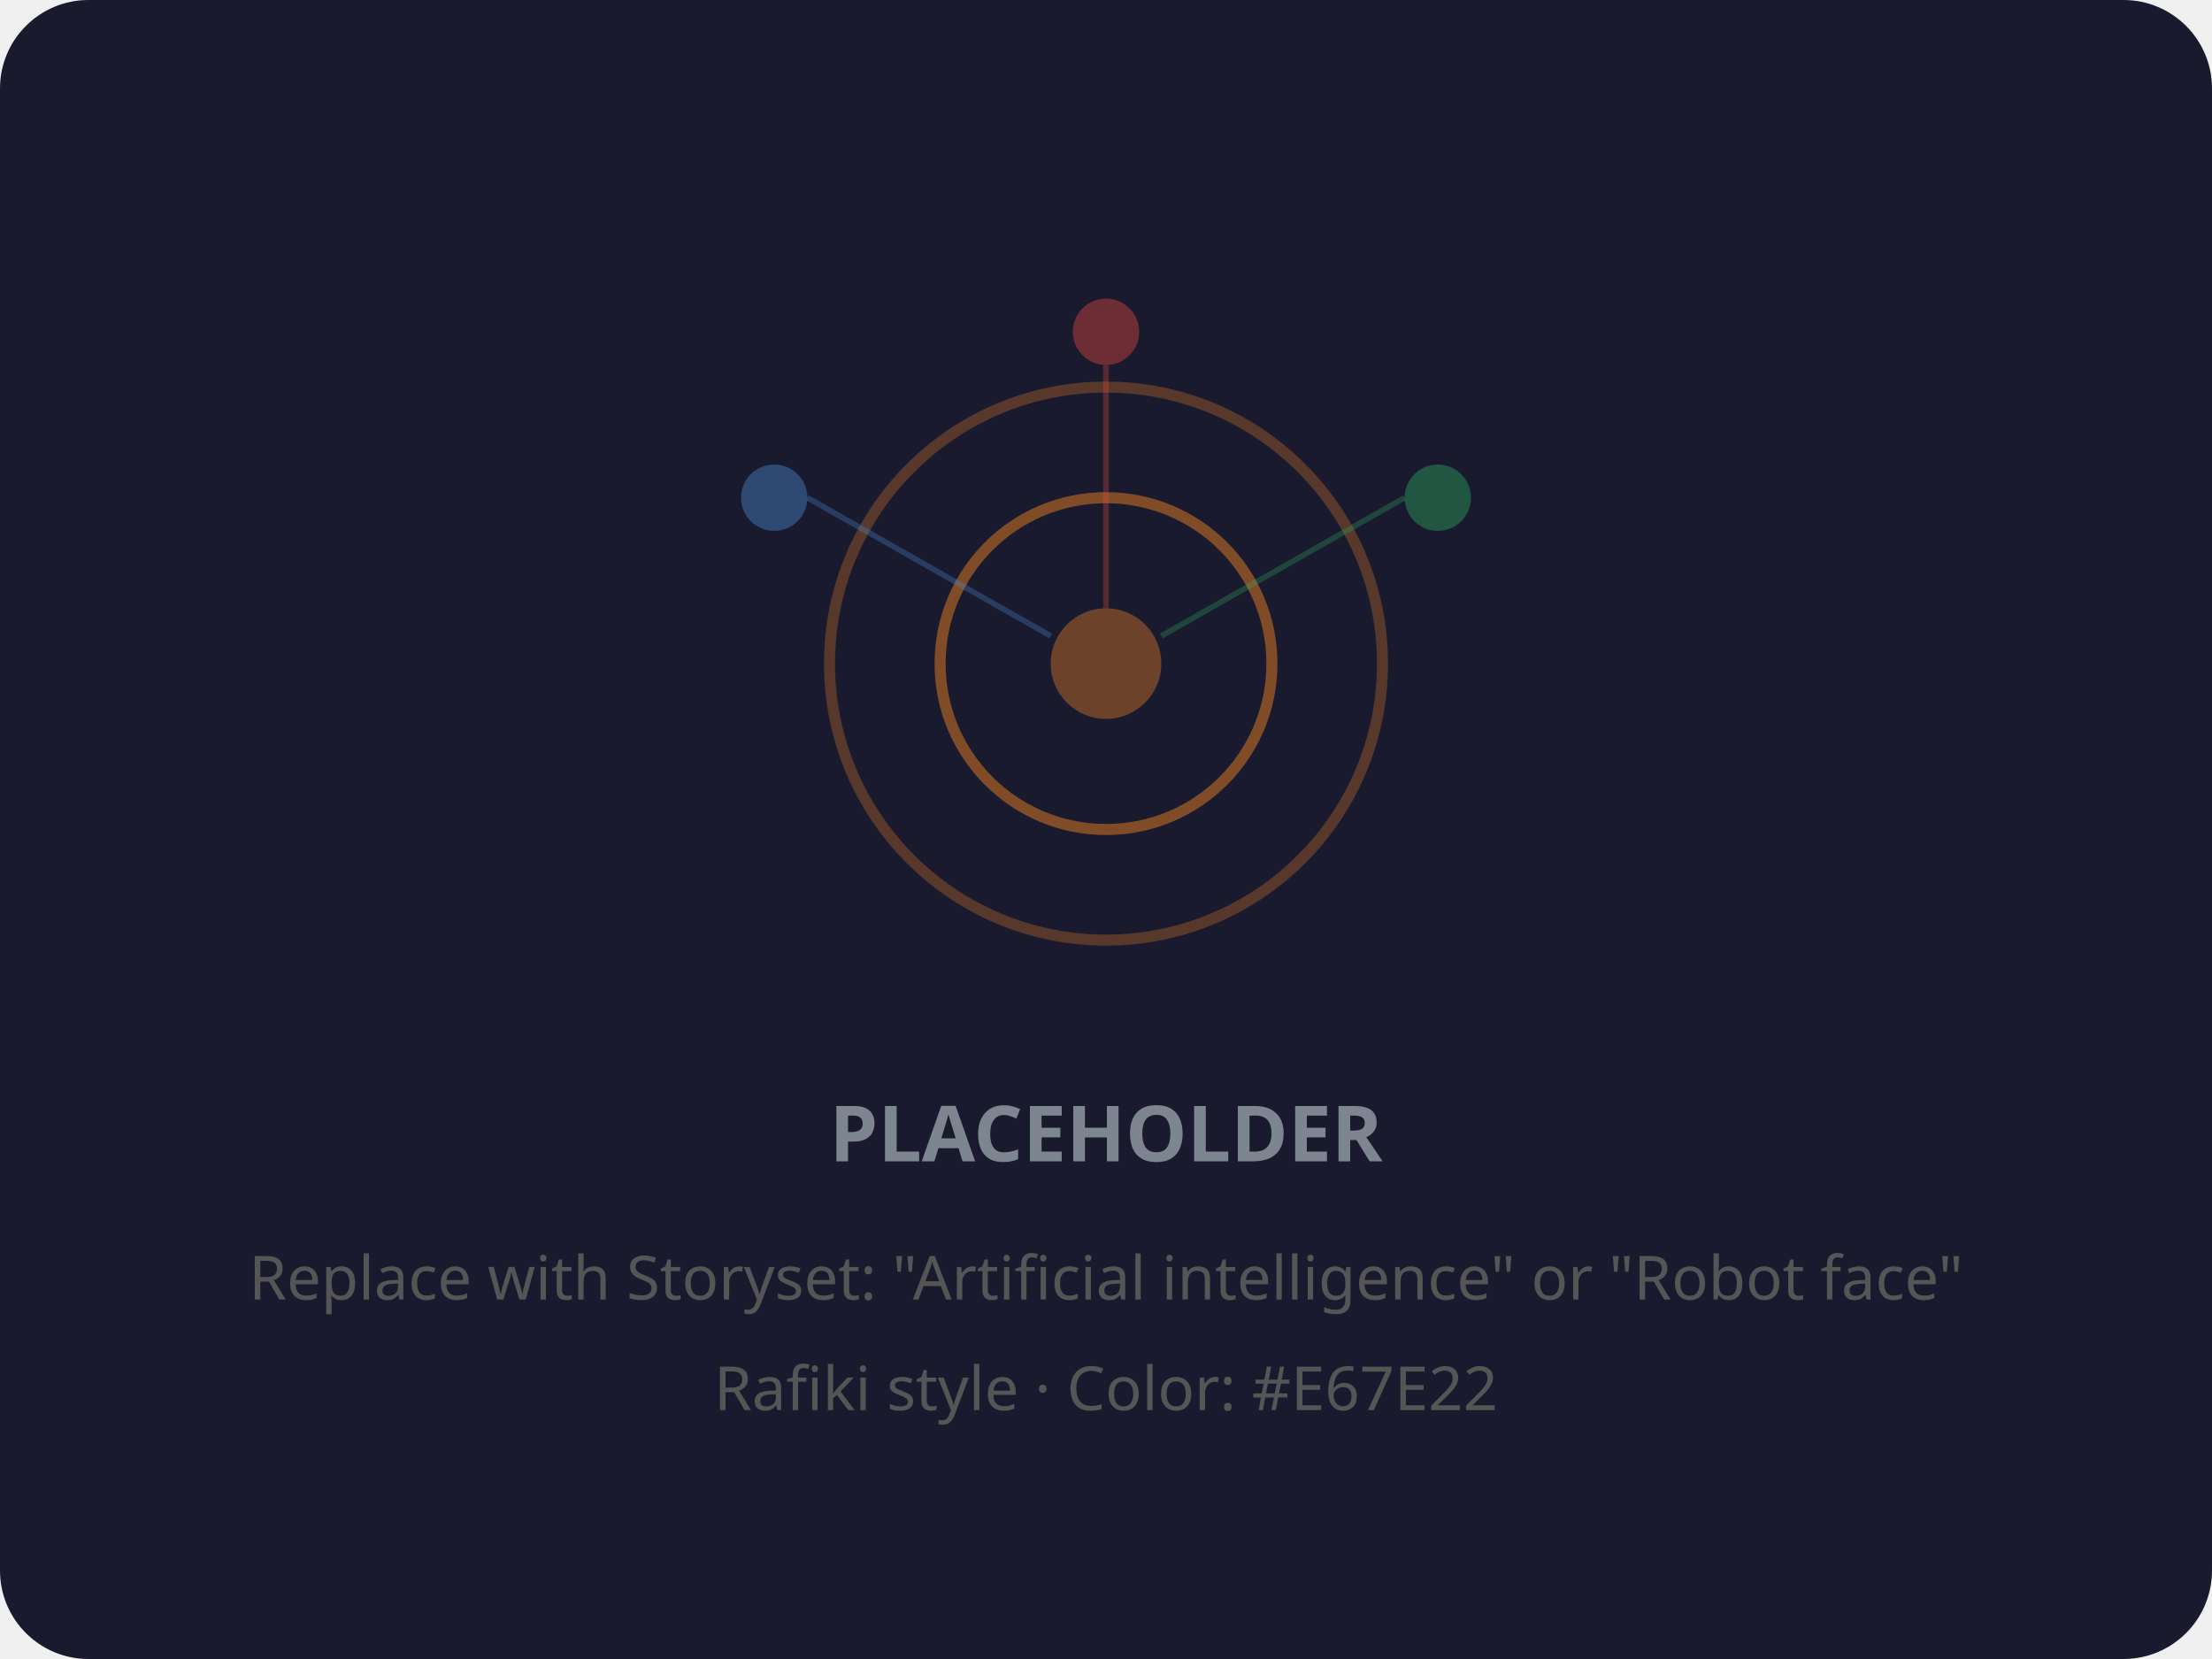
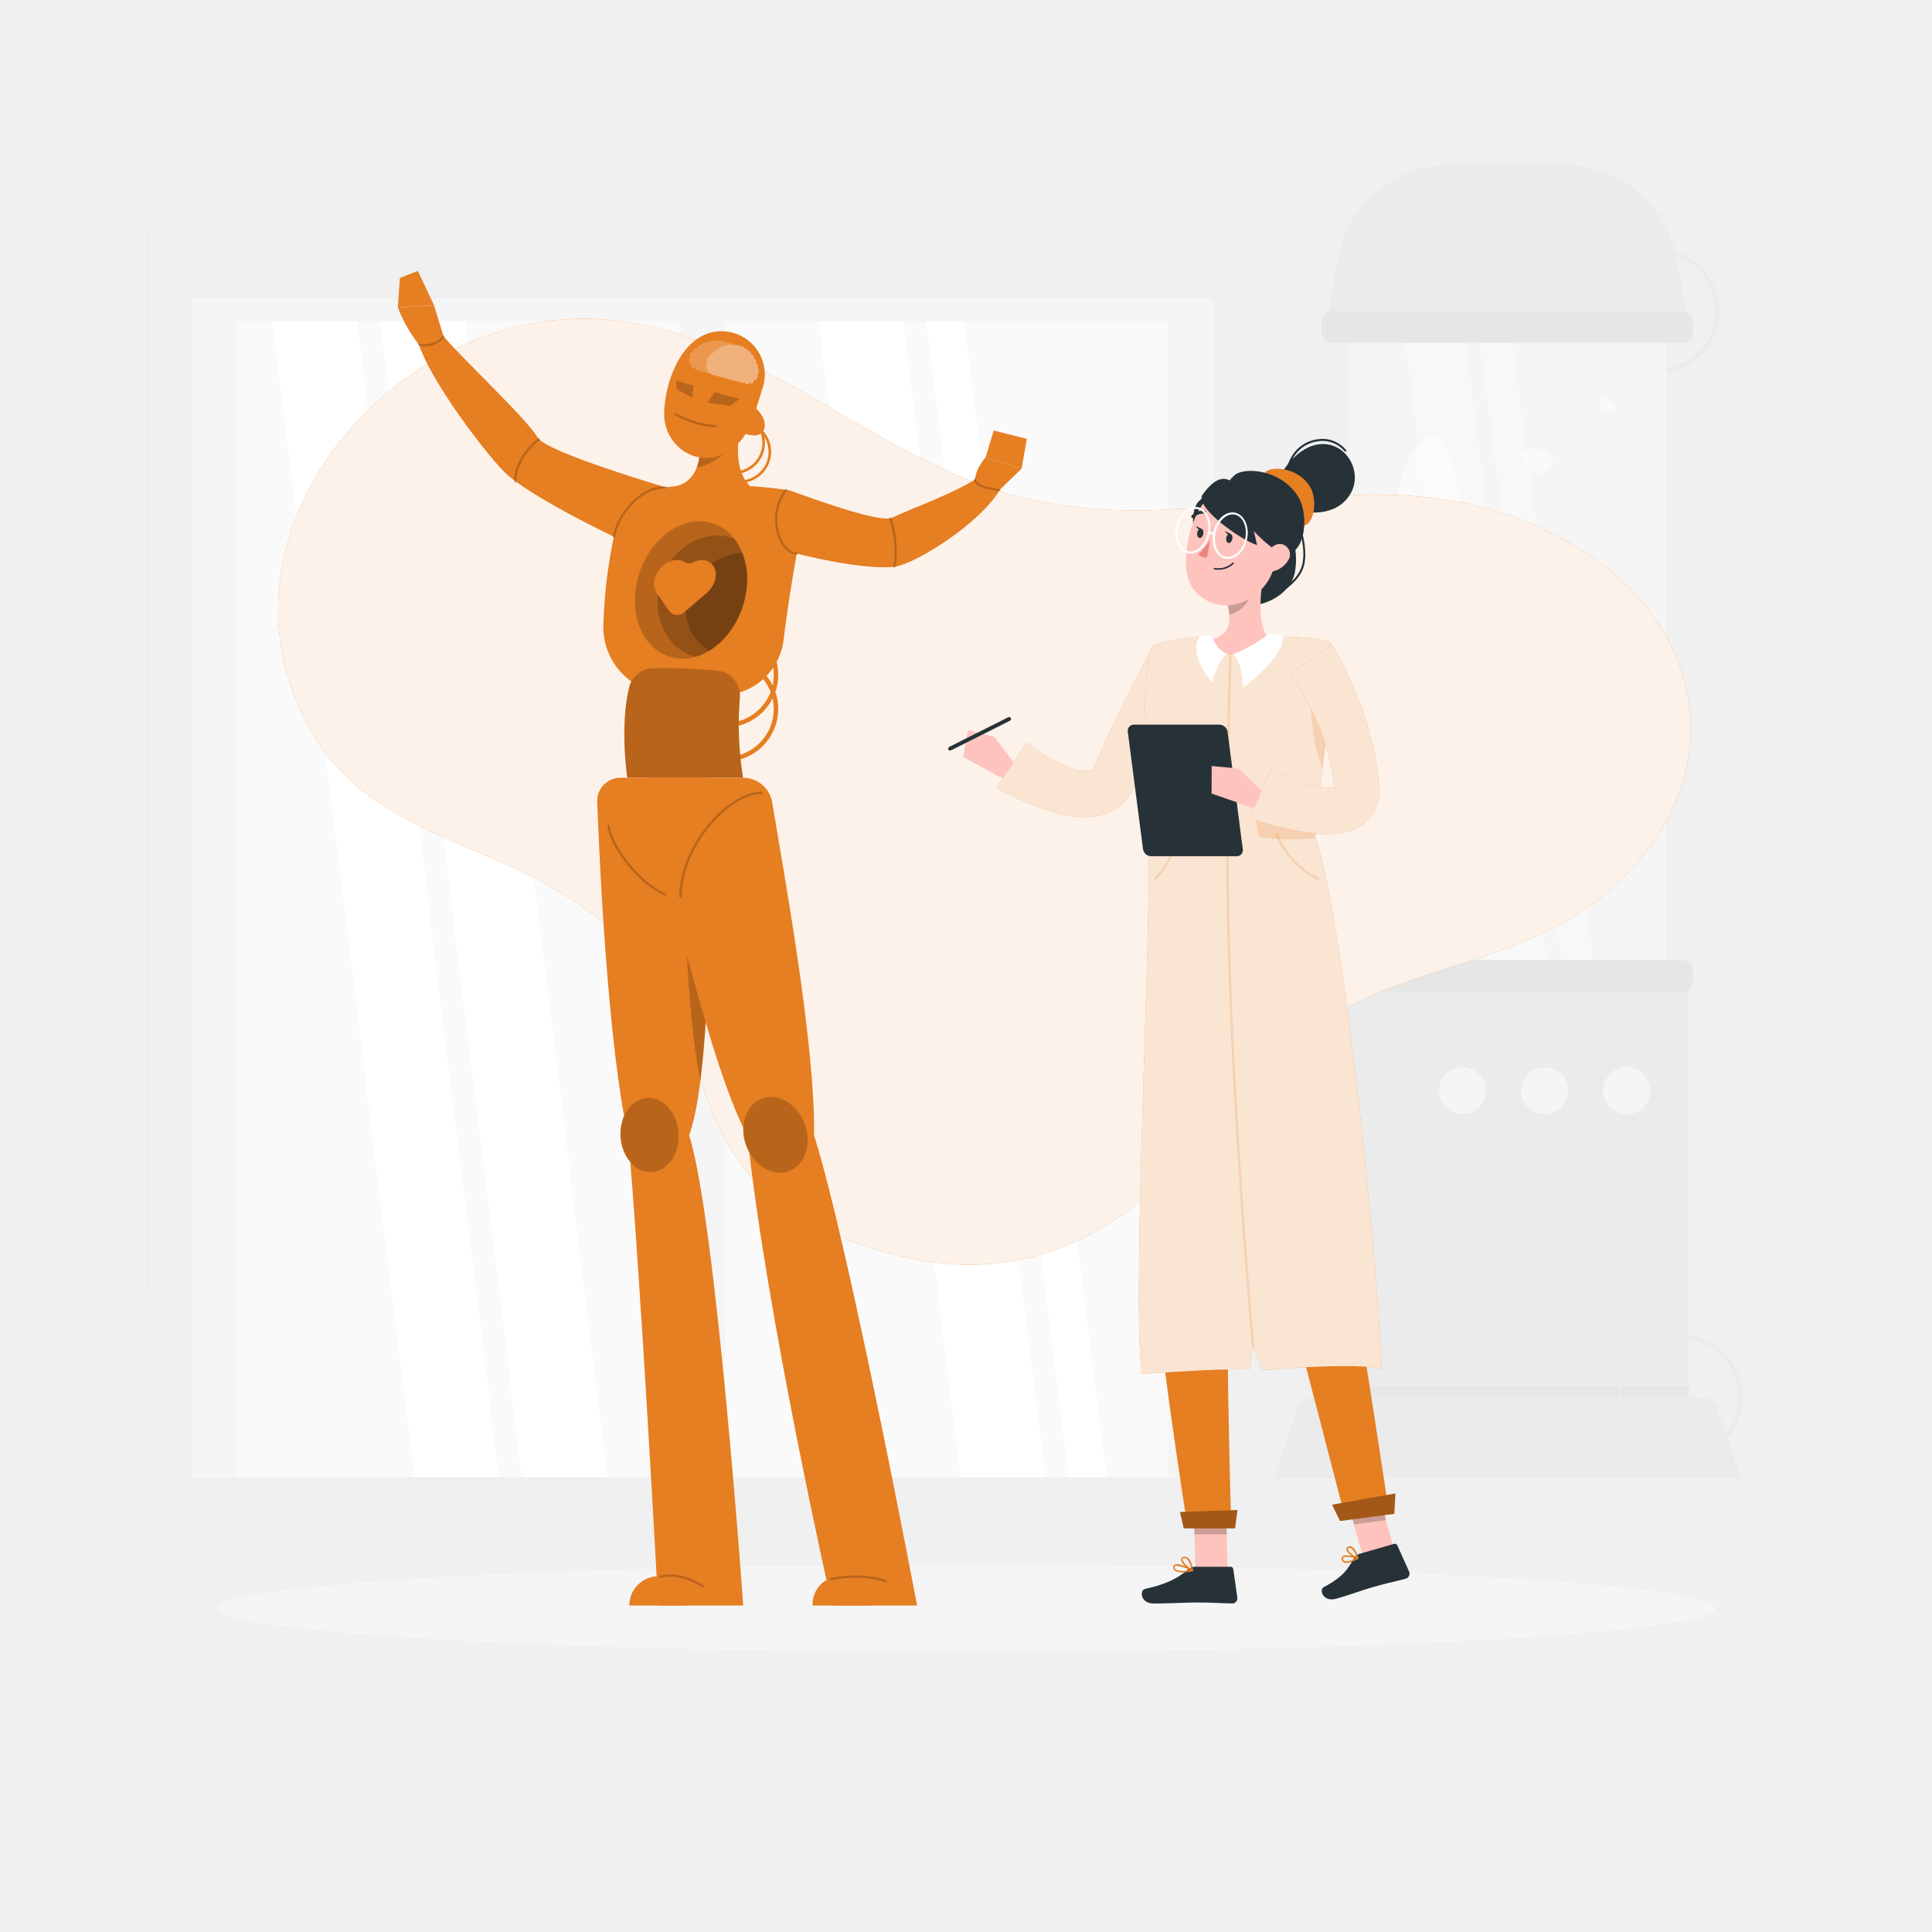
- <svg xmlns="http://www.w3.org/2000/svg" viewBox="0 0 400 300" role="img" aria-label="Level 2: LLM Fundamentals">
-   <rect width="400" height="300" rx="16" fill="#1a1a2e" />
-   <circle cx="200" cy="120" r="50" fill="none" stroke="#e67e22" stroke-width="2" opacity="0.3" />
-   <circle cx="200" cy="120" r="30" fill="none" stroke="#e67e22" stroke-width="2" opacity="0.5" />
-   <circle cx="200" cy="120" r="10" fill="#e67e22" opacity="0.4" />
-   <circle cx="140" cy="90" r="6" fill="#4A90D9" opacity="0.4" />
-   <circle cx="260" cy="90" r="6" fill="#27AE60" opacity="0.4" />
-   <circle cx="200" cy="60" r="6" fill="#E74C3C" opacity="0.4" />
-   <line x1="146" y1="90" x2="190" y2="115" stroke="#4A90D9" stroke-width="1" opacity="0.3" />
-   <line x1="254" y1="90" x2="210" y2="115" stroke="#27AE60" stroke-width="1" opacity="0.3" />
-   <line x1="200" y1="66" x2="200" y2="110" stroke="#E74C3C" stroke-width="1" opacity="0.3" />
-   <text x="200" y="210" text-anchor="middle" fill="#7d8590" font-family="system-ui" font-size="14" font-weight="600">PLACEHOLDER</text>
-   <text x="200" y="235" text-anchor="middle" fill="#555" font-family="system-ui" font-size="11">Replace with Storyset: "Artificial intelligence" or "Robot face"</text>
-   <text x="200" y="255" text-anchor="middle" fill="#555" font-family="system-ui" font-size="11">Rafiki style · Color: #E67E22</text>
+ <svg xmlns="http://www.w3.org/2000/svg" viewBox="0 0 500 500">
+   <g id="background-complete">
+     <rect y="382.4" width="500" height="0.25" style="fill:#ebebeb" />
+     <rect x="355.33" y="389.91" width="33.12" height="0.25" style="fill:#ebebeb" />
+     <rect x="257.97" y="398.37" width="44.03" height="0.25" style="fill:#ebebeb" />
+     <rect x="389.46" y="399.19" width="44.78" height="0.25" style="fill:#ebebeb" />
+     <rect x="53.69" y="389.66" width="43.19" height="0.25" style="fill:#ebebeb" />
+     <rect x="105.79" y="389.66" width="6.33" height="0.25" style="fill:#ebebeb" />
+     <rect x="132.7" y="393.88" width="93.68" height="0.25" style="fill:#ebebeb" />
+     <path d="M237,337.8H43.91a5.71,5.71,0,0,1-5.7-5.71V60.66A5.71,5.71,0,0,1,43.91,55H237a5.71,5.71,0,0,1,5.71,5.71V332.09A5.71,5.71,0,0,1,237,337.8ZM43.91,55.2a5.46,5.46,0,0,0-5.45,5.46V332.09a5.46,5.46,0,0,0,5.45,5.46H237a5.47,5.47,0,0,0,5.46-5.46V60.66A5.47,5.47,0,0,0,237,55.2Z" style="fill:#ebebeb" />
+     <path d="M453.31,337.8H260.21a5.72,5.72,0,0,1-5.71-5.71V60.66A5.72,5.72,0,0,1,260.21,55h193.1A5.71,5.71,0,0,1,459,60.66V332.09A5.71,5.71,0,0,1,453.31,337.8ZM260.21,55.2a5.47,5.47,0,0,0-5.46,5.46V332.09a5.47,5.47,0,0,0,5.46,5.46h193.1a5.47,5.47,0,0,0,5.46-5.46V60.66a5.47,5.47,0,0,0-5.46-5.46Z" style="fill:#ebebeb" />
+     <rect x="314.04" y="77.22" width="1.49" height="305.18" transform="translate(629.58 459.62) rotate(180)" style="fill:#f0f0f0" />
+     <rect x="49.49" y="77.22" width="264.56" height="305.18" transform="translate(363.53 459.62) rotate(180)" style="fill:#f5f5f5" />
+     <rect x="95.32" y="175.43" width="299.27" height="114.67" transform="translate(477.71 -12.18) rotate(90)" style="fill:#fafafa" />
+     <polygon points="286.29 382.4 249.5 83.13 239.73 83.13 276.51 382.4 286.29 382.4" style="fill:#fff" />
+     <polygon points="270.55 382.4 233.77 83.13 211.87 83.13 248.66 382.4 270.55 382.4" style="fill:#fff" />
+     <rect x="-31.05" y="175.43" width="299.27" height="114.67" transform="translate(351.35 114.18) rotate(90)" style="fill:#fafafa" />
+     <polygon points="157.23 382.4 120.44 83.13 98.32 83.13 135.1 382.4 157.23 382.4" style="fill:#fff" />
+     <polygon points="129.14 382.4 92.36 83.13 70.46 83.13 107.25 382.4 129.14 382.4" style="fill:#fff" />
+     <path d="M428.77,96.67A16.17,16.17,0,1,1,444.94,80.5,16.2,16.2,0,0,1,428.77,96.67Zm0-31.34A15.17,15.17,0,1,0,443.94,80.5,15.19,15.19,0,0,0,428.77,65.33Z" style="fill:#ebebeb" />
+     <path d="M339.37,361.67H440.83a3.65,3.65,0,0,1,3.44,2.46l6.24,18.27H329.68l6.24-18.27A3.65,3.65,0,0,1,339.37,361.67Z" style="fill:#ebebeb" />
+     <rect x="343.19" y="252.56" width="93.81" height="109.11" transform="translate(780.19 614.22) rotate(180)" style="fill:#ebebeb" />
+     <rect x="343.19" y="358.78" width="93.81" height="2.89" transform="translate(780.19 720.44) rotate(180)" style="fill:#e6e6e6" />
+     <rect x="349.01" y="85" width="82.17" height="167.56" transform="translate(780.19 337.56) rotate(180)" style="fill:#f5f5f5" />
+     <rect x="342.01" y="248.44" width="96.17" height="8.22" rx="2.83" transform="translate(780.19 505.11) rotate(180)" style="fill:#e6e6e6" />
+     <path d="M343.19,84.61H437l-2.87-17a30,30,0,0,0-29.54-25h-29a30,30,0,0,0-29.54,25Z" style="fill:#ebebeb" />
+     <rect x="342.01" y="80.5" width="96.17" height="8.22" rx="2.83" transform="translate(780.19 169.22) rotate(180)" style="fill:#e6e6e6" />
+     <path d="M409.76,149.79c1.9,8.83-16.29,5.48-17.17-4.65C396.53,134.21,409.3,139.85,409.76,149.79Z" style="fill:#fafafa" />
+     <path d="M394.11,119c-1.74-3.57,6.21-4.08,7.84,0C401.63,124.17,395.38,123.24,394.11,119Z" style="fill:#fafafa" />
+     <path d="M403.56,219.59c.75-3.62,8.66,1.34,5.36,5.57C405.3,227,402.32,224.45,403.56,219.59Z" style="fill:#fafafa" />
+     <path d="M377.83,130.93c1.05,4.77-3.71,11.06-11.22,9.11C351.91,138.46,373.13,86.67,377.83,130.93Z" style="fill:#fafafa" />
+     <path d="M382.81,196.5c2.65,14,24.78,1.86,28.67-8.05C411.2,144.8,376.13,170.21,382.81,196.5Z" style="fill:#fafafa" />
+     <path d="M364.58,177.93c-1.28-.8-1.75-.38,0,0C367.65,179.45,362,182.76,364.58,177.93Z" style="fill:#fafafa" />
+     <path d="M411.73,207.85c1.84,1.64-5.72,2.75-2-.86A3.56,3.56,0,0,1,411.73,207.85Z" style="fill:#fafafa" />
+     <path d="M417.65,104.79c1.68,1.12-4.92,3.83-3.59-2C415.24,102.26,415.92,102.39,417.65,104.79Z" style="fill:#fafafa" />
+     <path d="M414.93,282.25a6.09,6.09,0,1,0,6.08-6.08A6.08,6.08,0,0,0,414.93,282.25Z" style="fill:#f5f5f5" />
+     <path d="M393.67,282.25a6.09,6.09,0,1,0,6.08-6.08A6.08,6.08,0,0,0,393.67,282.25Z" style="fill:#f5f5f5" />
+     <circle cx="378.49" cy="282.25" r="6.08" style="fill:#f5f5f5" />
+     <path d="M349.77,324.94a16.17,16.17,0,1,1,16.17-16.16A16.18,16.18,0,0,1,349.77,324.94Zm0-31.33a15.17,15.17,0,1,0,15.17,15.17A15.19,15.19,0,0,0,349.77,293.61Z" style="fill:#ebebeb" />
+     <path d="M434.85,377.83A16.17,16.17,0,1,1,451,361.67,16.18,16.18,0,0,1,434.85,377.83Zm0-31.33A15.17,15.17,0,1,0,450,361.67,15.18,15.18,0,0,0,434.85,346.5Z" style="fill:#ebebeb" />
+     <path d="M354.45,322.29a16.17,16.17,0,1,1,16.17-16.17A16.19,16.19,0,0,1,354.45,322.29Zm0-31.34a15.17,15.17,0,1,0,15.17,15.17A15.18,15.18,0,0,0,354.45,291Z" style="fill:#ebebeb" />
+     <g style="opacity:0.3">
+       <polygon points="363.63 88.72 379.26 88.72 400.29 248.44 384.67 248.44 363.63 88.72" style="fill:#fff" />
+       <polygon points="382.92 88.72 391.43 88.72 412.46 248.44 403.95 248.44 382.92 88.72" style="fill:#fff" />
+     </g>
+   </g>
+   <g id="background-simple">
+     <path d="M324.08,280.87c-29.68,37.61-59.54,58.85-108,38.64-39.55-16.49-28.5-46.27-52.16-73-29.4-33.23-73.14-24-88.58-68.63-14.9-43.06,21.86-88.81,65.92-94.75,47.09-6.34,80.92,35.44,123.77,45.75,50.26,12.09,94.13-16.12,142.63,12.43,32.57,19.16,41.49,57.4,11.61,86.6C391.73,254.8,351.3,246.38,324.08,280.87Z" style="fill:#E67E22" />
+     <path d="M324.08,280.87c-29.68,37.61-59.54,58.85-108,38.64-39.55-16.49-28.5-46.27-52.16-73-29.4-33.23-73.14-24-88.58-68.63-14.9-43.06,21.86-88.81,65.92-94.75,47.09-6.34,80.92,35.44,123.77,45.75,50.26,12.09,94.13-16.12,142.63,12.43,32.57,19.16,41.49,57.4,11.61,86.6C391.73,254.8,351.3,246.38,324.08,280.87Z" style="fill:#fff;opacity:0.9" />
+   </g>
+   <g id="Shadow">
+     <ellipse id="path" cx="250" cy="416.24" rx="193.89" ry="11.32" style="fill:#f5f5f5" />
+   </g>
+   <g id="Character">
+     <path d="M262.77,197.89l-5.47-7.19-1.86,8.3s4,3.55,7.29,2.34Z" style="fill:#ffc3bd" />
+     <polygon points="250.5 188.92 249.32 195.95 256.53 199.82 257.3 190.7 250.5 188.92" style="fill:#ffc3bd" />
+     <path d="M308.69,176.16c-.65.86-1.41,1.94-2.07,3s-1.37,2.09-2,3.15c-1.33,2.13-2.6,4.31-3.81,6.52s-2.38,4.45-3.47,6.72-2.16,4.57-3.15,6.88l-.4.92a14.06,14.06,0,0,1-.73,1.45,13,13,0,0,1-8.24,6.19,19.11,19.11,0,0,1-5.8.42,28.69,28.69,0,0,1-4.88-.83,53.31,53.31,0,0,1-8.44-2.92c-1.32-.57-2.63-1.16-3.91-1.79-.65-.31-1.29-.63-1.93-1s-1.24-.62-2-1.07l7.86-11.59c.29.27.82.68,1.26,1l1.42,1c1,.64,2,1.28,3,1.85a33.63,33.63,0,0,0,6,2.74,10.36,10.36,0,0,0,4.69.64,1.36,1.36,0,0,0,.64-.24,1.54,1.54,0,0,0,.22-.3,2.57,2.57,0,0,0,.15-.29l.38-.87q3.18-7.34,6.69-14.51c1.18-2.4,2.38-4.78,3.61-7.16.61-1.19,1.24-2.38,1.88-3.57s1.26-2.34,2-3.66Z" style="fill:#E67E22" />
+     <path d="M308.69,176.16c-.65.86-1.41,1.94-2.07,3s-1.37,2.09-2,3.15c-1.33,2.13-2.6,4.31-3.81,6.52s-2.38,4.45-3.47,6.72-2.16,4.57-3.15,6.88l-.4.92a14.06,14.06,0,0,1-.73,1.45,13,13,0,0,1-8.24,6.19,19.11,19.11,0,0,1-5.8.42,28.69,28.69,0,0,1-4.88-.83,53.31,53.31,0,0,1-8.44-2.92c-1.32-.57-2.63-1.16-3.91-1.79-.65-.31-1.29-.63-1.93-1s-1.24-.62-2-1.07l7.86-11.59c.29.27.82.68,1.26,1l1.42,1c1,.64,2,1.28,3,1.85a33.63,33.63,0,0,0,6,2.74,10.36,10.36,0,0,0,4.69.64,1.36,1.36,0,0,0,.64-.24,1.54,1.54,0,0,0,.22-.3,2.57,2.57,0,0,0,.15-.29l.38-.87q3.18-7.34,6.69-14.51c1.18-2.4,2.38-4.78,3.61-7.16.61-1.19,1.24-2.38,1.88-3.57s1.26-2.34,2-3.66Z" style="fill:#fff;opacity:0.8" />
+     <path d="M318.24,151.39c-.77-5.53,3.09-18.87,4.85-21.57s3.27-3.2,6.71-1.26,7.76,16.24,4.38,22.15S319.43,159.94,318.24,151.39Z" style="fill:#263238" />
+     <path d="M326.59,154.56a5.88,5.88,0,0,1-.6,0c-2.62-.22-4.45-1.9-5.15-4.74h0c-1.34-5.37,1-19.06,2.54-22.14s3.26-3.64,6.86-2.09c1.67.73,3.82,3.89,5.46,8.07s3,10.22,1.39,13.83C335.37,151.37,330.59,154.56,326.59,154.56Zm.45-29.35c-1.38,0-2.28.84-3.21,2.66-1.51,3-3.8,16.64-2.51,21.79h0c.84,3.36,3,4.23,4.71,4.37,3.85.33,8.91-2.9,10.6-6.77,1.51-3.47.27-9.22-1.4-13.45-1.57-4-3.66-7.12-5.19-7.79A7.94,7.94,0,0,0,327,125.21Z" style="fill:#263238" />
+     <path d="M349.55,127.69c-3.72,6.42-11.57,5-14.48,4.41s-4.14-1.58-4.87-4.59,5.21-13,12.62-12.58C349,115.28,352.54,122.53,349.55,127.69Z" style="fill:#263238" />
+     <path d="M333.12,129a.26.26,0,0,1-.23-.15c-.82-1.91-.86-6.72,1.23-10.43a9.09,9.09,0,0,1,6.89-4.74,7.94,7.94,0,0,1,7.35,2.79.25.25,0,0,1,0,.35.24.24,0,0,1-.35,0,7.46,7.46,0,0,0-6.9-2.61,8.52,8.52,0,0,0-6.53,4.48c-2.08,3.7-1.89,8.4-1.2,10a.25.25,0,0,1-.13.33Z" style="fill:#263238" />
+     <path d="M318.34,130.88c0,3-3,9.68-4.11,11s-2,1.45-3.61.18-2.9-9.09-.7-11.95S318.34,126.31,318.34,130.88Z" style="fill:#263238" />
+     <polygon points="317.75 406.45 309.38 406.45 308.83 387.08 317.19 387.08 317.75 406.45" style="fill:#ffc3bd" />
+     <polygon points="361.21 402.54 352.92 403.63 347.72 384.79 356.01 383.69 361.21 402.54" style="fill:#ffc3bd" />
+     <path d="M351.81,402.14l9-2.59a.65.65,0,0,1,.8.36l3.08,6.85a1.35,1.35,0,0,1-.88,1.8c-3.16.85-4.73,1.1-8.7,2.24-2.45.7-5.94,2-9.31,2.95s-4.52-2.31-3.2-3c5.91-3.16,6.37-5.32,8-7.71A2.2,2.2,0,0,1,351.81,402.14Z" style="fill:#263238" />
+     <path d="M309.1,405.48h9.39a.67.67,0,0,1,.67.57l1.07,7.44a1.33,1.33,0,0,1-1.34,1.48c-3.28-.05-4.85-.25-9-.25-2.54,0-7.79.27-11.3.27s-3.7-3.47-2.24-3.79c6.55-1.41,9.13-3.35,11.34-5.2A2.17,2.17,0,0,1,309.1,405.48Z" style="fill:#263238" />
+     <polygon points="308.83 387.09 309.11 397.07 317.48 397.07 317.19 387.09 308.83 387.09" style="opacity:0.2" />
+     <polygon points="356.01 383.7 347.72 384.79 350.41 394.51 358.7 393.41 356.01 383.7" style="opacity:0.2" />
+     <path d="M299.1,167.73s-4,1.4,4,50.47h34c-.57-13.82-.59-22.34,6-50.71a100,100,0,0,0-14.42-1.9,107.12,107.12,0,0,0-15.42,0C306.61,166.19,299.1,167.73,299.1,167.73Z" style="fill:#E67E22" />
+     <path d="M327.13,148.22c-1,5-1.94,14.06,1.53,17.37,0,0-1.36,5-10.58,5-10.14,0-4.84-5-4.84-5,5.53-1.32,5.39-5.43,4.42-9.28Z" style="fill:#ffc3bd" />
+     <path d="M323.27,151.52l-5.6,4.78a15.56,15.56,0,0,1,.47,2.74c2.12-.31,5-2.63,5.24-4.84A7.29,7.29,0,0,0,323.27,151.52Z" style="opacity:0.2" />
+     <path d="M331.71,139.36c-1.94,8.07-2.58,11.53-7.44,15-7.3,5.21-16.79,1.07-17.31-7.42-.46-7.64,2.78-19.55,11.34-21.39A11.32,11.32,0,0,1,331.71,139.36Z" style="fill:#ffc3bd" />
+     <path d="M335.72,135.88c-2.78-1.16-8.19-7.46-9.06-9.33s-.77-3,.93-4.48S336,121,339,125.91C341.28,129.58,340,137.67,335.72,135.88Z" style="fill:#E67E22" />
+     <path d="M331.21,142.92c-4-1.68-11.81-10.75-13.07-13.46s-1.11-4.25,1.34-6.46,12.07-1.61,16.48,5.54C339.23,133.84,337.41,145.5,331.21,142.92Z" style="fill:#263238" />
+     <path d="M303.1,218.2s-6.6,64.42-6.05,89.92c.57,26.52,10.29,87,10.29,87h11.31s-1.79-58.95-.79-85C319,281.74,328,218.2,328,218.2Z" style="fill:#E67E22" />
+     <polygon points="319.63 395.54 306.36 395.54 305.38 391.31 320.24 390.79 319.63 395.54" style="fill:#E67E22" />
+     <polygon points="319.63 395.54 306.36 395.54 305.38 391.31 320.24 390.79 319.63 395.54" style="opacity:0.3" />
+     <path d="M317.75,234.23C309.4,251,316.07,281.62,319,293c1.51-17.1,4.06-38,6.05-53.37C323.81,231,321.59,226.49,317.75,234.23Z" style="opacity:0.2" />
+     <path d="M312.06,218.2s7.7,67,13.51,88.47c6.9,25.53,22.58,86.19,22.58,86.19l11.31-1.5s-10.08-67.47-13.41-81.53c-7.12-30,0-72.9-9-91.63Z" style="fill:#E67E22" />
+     <polygon points="360.84 391.78 346.81 393.63 344.74 389.42 361.13 386.5 360.84 391.78" style="fill:#E67E22" />
+     <polygon points="360.84 391.78 346.81 393.63 344.74 389.42 361.13 386.5 360.84 391.78" style="opacity:0.3" />
+     <path d="M318.93,139.47c-.11.66-.56,1.14-1,1.06s-.7-.68-.58-1.34.56-1.14,1-1.07S319.05,138.8,318.93,139.47Z" style="fill:#263238" />
+     <path d="M311.42,138.15c-.11.66-.56,1.14-1,1.06s-.69-.68-.58-1.34.57-1.14,1-1.07S311.54,137.48,311.42,138.15Z" style="fill:#263238" />
+     <path d="M311,136.88l-1.52-.75S310.12,137.52,311,136.88Z" style="fill:#263238" />
+     <path d="M313.21,139.64a18,18,0,0,1-3.11,3.82,2.91,2.91,0,0,0,2.29.86Z" style="fill:#ed847e" />
+     <path d="M315.39,147.45a6.57,6.57,0,0,1-1.13-.1.2.2,0,0,1-.16-.23.2.2,0,0,1,.23-.16,5.32,5.32,0,0,0,4.65-1.31.2.2,0,0,1,.28,0,.19.19,0,0,1,0,.28A5.54,5.54,0,0,1,315.39,147.45Z" style="fill:#263238" />
+     <path d="M333.38,145a6.08,6.08,0,0,1-3.7,2.8c-2.06.52-3-1.33-2.42-3.25.55-1.73,2.3-4.08,4.34-3.75A2.72,2.72,0,0,1,333.38,145Z" style="fill:#ffc3bd" />
+     <path d="M321.62,137.19a.4.4,0,0,1-.24-.2,3.13,3.13,0,0,0-2.26-1.76.39.39,0,0,1-.34-.44.39.39,0,0,1,.43-.35,3.93,3.93,0,0,1,2.88,2.19.41.41,0,0,1-.18.54A.42.42,0,0,1,321.62,137.19Z" style="fill:#263238" />
+     <path d="M308.69,134.09a.36.36,0,0,1-.27-.11.39.39,0,0,1,0-.56,4,4,0,0,1,3.39-1.26.4.4,0,0,1,.31.47.39.39,0,0,1-.46.31,3.15,3.15,0,0,0-2.67,1A.4.4,0,0,1,308.69,134.09Z" style="fill:#263238" />
+     <path d="M347.7,404.3a1.2,1.2,0,0,1-.5-.86.7.7,0,0,1,.23-.65c.81-.69,3.7.18,4,.29a.19.19,0,0,1,.14.16.2.2,0,0,1-.1.2c-1,.54-2.74,1.39-3.69.92Zm3.18-1c-1.16-.31-2.77-.59-3.2-.23a.28.28,0,0,0-.08.29.73.73,0,0,0,.38.62C348.5,404.26,349.56,404,350.88,403.32Z" style="fill:#E67E22" />
+     <path d="M350.09,402.85c-.81-.52-1.61-1.27-1.66-1.88a.67.67,0,0,1,.48-.71,1,1,0,0,1,.88,0c1.09.52,1.78,2.83,1.8,2.93a.19.19,0,0,1,0,.19.22.22,0,0,1-.19.06A4.77,4.77,0,0,1,350.09,402.85Zm-.36-2.15a.39.39,0,0,0-.11-.06.63.63,0,0,0-.55,0c-.24.1-.26.22-.25.32.05.58,1.34,1.62,2.27,2A5,5,0,0,0,349.73,400.7Z" style="fill:#E67E22" />
+     <path d="M306,406.94a3.19,3.19,0,0,1-2-.51,1.13,1.13,0,0,1-.36-1,.64.64,0,0,1,.34-.52c1-.56,4.36,1.14,4.73,1.33a.2.2,0,0,1,.11.21.19.19,0,0,1-.16.16A13.51,13.51,0,0,1,306,406.94Zm-1.49-1.73a.9.9,0,0,0-.37.07.27.27,0,0,0-.13.22.68.68,0,0,0,.23.63c.5.46,1.88.54,3.73.23A10.81,10.81,0,0,0,304.47,405.21Z" style="fill:#E67E22" />
+     <path d="M308.55,406.65l-.08,0c-1-.45-3-2.25-2.81-3.2,0-.23.19-.5.74-.56a1.43,1.43,0,0,1,1.1.34c1.05.88,1.24,3.13,1.25,3.22a.23.23,0,0,1-.08.18A.19.19,0,0,1,308.55,406.65Zm-2-3.39h-.12c-.36,0-.39.19-.39.23-.1.57,1.24,2,2.26,2.61a4.59,4.59,0,0,0-1.07-2.58A1,1,0,0,0,306.56,403.26Z" style="fill:#E67E22" />
+     <path d="M337.57,216.21l.87,3c.11.23-.17.47-.56.47H302.93c-.31,0-.56-.15-.58-.34l-.31-3c0-.21.25-.39.58-.39H337A.63.63,0,0,1,337.57,216.21Z" style="fill:#263238" />
+     <path d="M333,220.05h.92c.18,0,.32-.09.31-.21l-.43-4c0-.11-.18-.21-.36-.21h-.92c-.18,0-.32.1-.31.21l.43,4C332.6,220,332.76,220.05,333,220.05Z" style="fill:#E67E22" />
+     <path d="M305.52,220.05h.92c.18,0,.32-.09.31-.21l-.43-4c0-.11-.18-.21-.36-.21H305c-.18,0-.32.1-.31.21l.43,4C305.17,220,305.33,220.05,305.52,220.05Z" style="fill:#E67E22" />
+     <path d="M319.23,220.05h.92c.19,0,.33-.09.31-.21l-.43-4c0-.11-.17-.21-.35-.21h-.93c-.18,0-.32.1-.31.21l.44,4C318.89,220,319.05,220.05,319.23,220.05Z" style="fill:#E67E22" />
+     <path d="M318.54,138.19l-1.51-.74S317.63,138.84,318.54,138.19Z" style="fill:#263238" />
+     <path d="M313.46,164.67c-4,.25-13.3.91-15.35,2.66S295.32,203.74,297,216s-4.33,119.27-1.5,139.61c23-1.67,27.89-1.17,27.89-1.17l.87-6.17,2.46,6.34s25.25-2.23,30.75-.23c-.17-20-9.61-117.66-17.11-137.66,2.5-25,5.83-48.34,4.17-50.17S329,164.67,329,164.67a14.31,14.31,0,0,1-9.62,4.62C313.5,169.46,313.46,164.67,313.46,164.67Z" style="fill:#E67E22" />
+     <path d="M313.46,164.67c-4,.25-13.3.91-15.35,2.66S295.32,203.74,297,216s-4.33,119.27-1.5,139.61c23-1.67,27.89-1.17,27.89-1.17l.87-6.17,2.46,6.34s25.25-2.23,30.75-.23c-.17-20-9.61-117.66-17.11-137.66,2.5-25,5.83-48.34,4.17-50.17S329,164.67,329,164.67a14.31,14.31,0,0,1-9.62,4.62C313.5,169.46,313.46,164.67,313.46,164.67Z" style="fill:#fff;opacity:0.8" />
+     <path d="M340.62,214.29l-15.55-2.73a17.81,17.81,0,0,0,.75,5c2.63.85,10.86.75,14.67.43l-.11-.3Z" style="fill:#E67E22;opacity:0.2" />
+     <path d="M339.21,181.3c0,4.62.89,12.43,3.07,17.58.6-5.38,1.17-10.4,1.63-14.8Z" style="fill:#E67E22;opacity:0.2" />
+     <path d="M324.27,348.51a.28.28,0,0,1-.28-.26c-.07-.74-6.78-74.38-6.61-129.59.1-33.53.77-49.24.77-49.4a.29.29,0,0,1,.58,0c0,.15-.67,15.85-.78,49.37-.16,55.19,6.54,128.8,6.61,129.54a.28.28,0,0,1-.26.31Z" style="fill:#E67E22;opacity:0.2" />
+     <path d="M341.09,227.73l-.13,0A22.32,22.32,0,0,1,330.15,216a.29.29,0,1,1,.55-.18,21.71,21.71,0,0,0,10.52,11.39.28.28,0,0,1,.13.38A.27.27,0,0,1,341.09,227.73Z" style="fill:#E67E22;opacity:0.2" />
+     <path d="M298.93,227.73a.26.26,0,0,1-.19-.07.29.29,0,0,1,0-.41,21.26,21.26,0,0,0,5.57-10.74.28.28,0,0,1,.32-.25.27.27,0,0,1,.25.31c0,.23-.68,5.62-5.71,11.07A.31.31,0,0,1,298.93,227.73Z" style="fill:#E67E22;opacity:0.2" />
+     <path d="M320,221.59H297.88a2.15,2.15,0,0,1-2.07-1.83l-3.94-30.39a1.57,1.57,0,0,1,1.59-1.83h22.16a2.15,2.15,0,0,1,2.07,1.83l3.94,30.39A1.57,1.57,0,0,1,320,221.59Z" style="fill:#263238" />
+     <path d="M327.13,205.14l-6.55-6.23-.5,8.49s4.54,2.87,7.56,1.15Z" style="fill:#ffc3bd" />
+     <polygon points="313.59 198.24 313.55 205.37 321.28 208.04 320.58 198.91 313.59 198.24" style="fill:#ffc3bd" />
+     <path d="M356.91,203.31l-.11-1.12c-.06-.75-.16-1.48-.24-2.23a80,80,0,0,0-4.28-17.09c-1-2.75-2.13-5.43-3.35-8.08-.61-1.32-1.26-2.64-1.94-3.94l-1.07-2-.56-1c-.21-.35-.37-.63-.66-1.09l-10.86,7.64c.09.1.3.38.46.6l.53.72c.35.49.68,1,1,1.53.66,1,1.31,2.1,1.92,3.19a62.56,62.56,0,0,1,3.28,6.74A57.18,57.18,0,0,1,345,201.48c.07.6.15,1.2.2,1.81l.06.6-.18,0a14.22,14.22,0,0,1-2.72-.14,34.4,34.4,0,0,1-6.75-1.79c-1.16-.41-2.31-.89-3.45-1.38l-1.69-.79c-.53-.27-1.14-.59-1.55-.83l-5.52,12.87c.84.29,1.49.46,2.22.68l2.12.61c1.41.4,2.84.76,4.28,1.11a58.38,58.38,0,0,0,9.12,1.54,24.53,24.53,0,0,0,5.38-.1,15.63,15.63,0,0,0,3.23-.77,11.45,11.45,0,0,0,3.61-2.09,10.14,10.14,0,0,0,2.76-3.83,11.78,11.78,0,0,0,.85-4A16.06,16.06,0,0,0,356.91,203.31Z" style="fill:#E67E22" />
+     <path d="M356.91,203.31l-.11-1.12c-.06-.75-.16-1.48-.24-2.23a80,80,0,0,0-4.28-17.09c-1-2.75-2.13-5.43-3.35-8.08-.61-1.32-1.26-2.64-1.94-3.94l-1.07-2-.56-1c-.21-.35-.37-.63-.66-1.09l-10.86,7.64c.09.1.3.38.46.6l.53.72c.35.49.68,1,1,1.53.66,1,1.31,2.1,1.92,3.19a62.56,62.56,0,0,1,3.28,6.74A57.18,57.18,0,0,1,345,201.48c.07.6.15,1.2.2,1.81l.06.6-.18,0a14.22,14.22,0,0,1-2.72-.14,34.4,34.4,0,0,1-6.75-1.79c-1.16-.41-2.31-.89-3.45-1.38l-1.69-.79c-.53-.27-1.14-.59-1.55-.83l-5.52,12.87c.84.29,1.49.46,2.22.68l2.12.61c1.41.4,2.84.76,4.28,1.11a58.38,58.38,0,0,0,9.12,1.54,24.53,24.53,0,0,0,5.38-.1,15.63,15.63,0,0,0,3.23-.77,11.45,11.45,0,0,0,3.61-2.09,10.14,10.14,0,0,0,2.76-3.83,11.78,11.78,0,0,0,.85-4A16.06,16.06,0,0,0,356.91,203.31Z" style="fill:#fff;opacity:0.8" />
+     <path d="M328.5,163.9a33.89,33.89,0,0,1-9.37,5.39c2.5,2.23,2.56,8.71,2.56,8.71s10.81-7.94,10.4-13.42A11.14,11.14,0,0,0,328.5,163.9Z" style="fill:#fff" />
+     <path d="M313.74,164.47a6.35,6.35,0,0,0,3.7,4.68c-2.5,2.22-3.68,7.48-3.68,7.48s-6.26-6.55-3.35-11.88A5.9,5.9,0,0,1,313.74,164.47Z" style="fill:#fff" />
+     <path d="M245.88,194.25a.5.5,0,0,1-.45-.28.51.51,0,0,1,.22-.67l15.25-7.66a.5.5,0,1,1,.45.89L246.1,194.2A.54.54,0,0,1,245.88,194.25Z" style="fill:#263238" />
+     <path d="M311.23,128c-2.27,3.16,10,11.86,14.12,13.07C324,135.65,320.29,115.37,311.23,128Z" style="fill:#263238" />
+     <path d="M317.79,144.66a3.25,3.25,0,0,1-.69-.08c-2.4-.51-3.77-3.6-3.07-6.89s3.24-5.54,5.63-5,3.77,3.61,3.07,6.9h0C322.09,142.53,320,144.66,317.79,144.66ZM319,133.12c-1.92,0-3.83,2-4.41,4.68-.65,3,.55,5.82,2.66,6.27s4.36-1.62,5-4.62l.26.05-.26-.05c.65-3-.55-5.82-2.66-6.27A3,3,0,0,0,319,133.12Z" style="fill:#fff" />
+     <path d="M308.15,143.24a3.23,3.23,0,0,1-.69-.07c-2.4-.52-3.77-3.61-3.07-6.9a7.37,7.37,0,0,1,2.15-3.91,3.9,3.9,0,0,1,3.48-1.11c2.4.51,3.77,3.6,3.07,6.89C312.45,141.11,310.32,143.24,308.15,143.24Zm1.17-11.54a3.65,3.65,0,0,0-2.43,1.05,6.79,6.79,0,0,0-2,3.63c-.65,3,.55,5.82,2.66,6.27s4.36-1.62,5-4.62-.55-5.82-2.66-6.27A3,3,0,0,0,309.32,131.7Z" style="fill:#fff" />
+     <path d="M314.18,138.63a.27.27,0,0,1-.2-.09,1.27,1.27,0,0,0-1.07-.37.26.26,0,0,1-.3-.22.26.26,0,0,1,.21-.3,1.81,1.81,0,0,1,1.56.55.27.27,0,0,1,0,.37A.27.27,0,0,1,314.18,138.63Z" style="fill:#fff" />
+   </g>
+   <g id="artificial-intelligence">
+     <path d="M187.81,197.06a13.59,13.59,0,1,1,13.59-13.58A13.6,13.6,0,0,1,187.81,197.06Zm0-26a12.43,12.43,0,1,0,12.43,12.43A12.45,12.45,0,0,0,187.81,171.05Z" style="fill:#E67E22" />
+     <path d="M187.81,188.23a13.59,13.59,0,1,1,13.59-13.58A13.6,13.6,0,0,1,187.81,188.23Zm0-26a12.43,12.43,0,1,0,12.43,12.43A12.44,12.44,0,0,0,187.81,162.22Z" style="fill:#E67E22" />
+     <path d="M191.5,125a8.08,8.08,0,1,1,8.08-8.08A8.1,8.1,0,0,1,191.5,125Zm0-15.48a7.4,7.4,0,1,0,7.4,7.4A7.41,7.41,0,0,0,191.5,109.54Z" style="fill:#E67E22" />
+     <path d="M189.9,122.69a8.08,8.08,0,1,1,8.08-8.08A8.09,8.09,0,0,1,189.9,122.69Zm0-15.47a7.39,7.39,0,1,0,7.39,7.39A7.39,7.39,0,0,0,189.9,107.22Z" style="fill:#E67E22" />
+     <path d="M167.46,142.94l5.17-16.71s-31.31-9.2-33.49-13c-3-5.12-20.68-21.46-25-27-1.42-.22-5.18.31-6.2,1.13,2,9.82,19.34,32.11,23.46,35.62C140.83,131,167.46,142.94,167.46,142.94Z" style="fill:#E67E22" />
+     <path d="M114.92,87.44,112.32,79l-9.36.6a37.66,37.66,0,0,0,5.69,9.89Z" style="fill:#E67E22" />
+     <polygon points="108.13 70.11 103.49 71.94 102.96 79.58 112.32 78.98 108.13 70.11" style="fill:#E67E22" />
+     <path d="M160.15,133.47a126.71,126.71,0,0,0-4,28.38A17.32,17.32,0,0,0,173,179.59l13.11.36a16.36,16.36,0,0,0,16.7-14.44c.83-7,2.33-17.06,5.24-32.17a5.58,5.58,0,0,0-4.68-6.58c-2.69-.39-6-.78-9.24-.94a169,169,0,0,0-19.24,0c-2.79.26-5.52.71-7.76,1.15A9,9,0,0,0,160.15,133.47Z" style="fill:#E67E22" />
+     <path d="M192.06,107.84c-1.36,6.19-2.15,13.85,2.08,18,0,0-2.65,6.28-14.14,6.28-10.51,0-5.1-6.28-5.1-6.28,6.94-1.64,6.79-10.18,5.71-15Z" style="fill:#E67E22" />
+     <path d="M180.6,110.84c.65,2.82,1,6.92-.29,10.16a11,11,0,0,0,3.1-1c3.94-1.83,5.93-4.72,8-9,.18-1.1.39-2.17.62-3.21Z" style="opacity:0.2" />
+     <path d="M189.64,110.14a7.74,7.74,0,0,0,5.46,2.55c2.76.07,3.5-2.62,2.2-4.93-1.17-2.08-4-4.62-6.55-3.6A3.68,3.68,0,0,0,189.64,110.14Z" style="fill:#E67E22" />
+     <path d="M197.32,100.55c-2.53,8.09-3.61,12.94-8.75,16.21-7.72,4.92-16.79-1.13-16.69-9.75.09-7.77,4.22-19.68,13-21.13A11.19,11.19,0,0,1,197.32,100.55Z" style="fill:#E67E22" />
+     <g style="opacity:0.4">
+       <path d="M193.52,96.22a.94.94,0,0,0,.45-.88.84.84,0,0,0-.47-.72,1,1,0,0,0,.08-.81.83.83,0,0,0-.56-.52.91.91,0,0,0,0-.79.78.78,0,0,0-.63-.43.89.89,0,0,0-.16-.77.81.81,0,0,0-.68-.32.93.93,0,0,0-.28-.74.81.81,0,0,0-.73-.19.87.87,0,0,0-.38-.68.77.77,0,0,0-.75-.06.86.86,0,0,0-.48-.61.84.84,0,0,0-.76.06.82.82,0,0,0-.56-.51.85.85,0,0,0-.75.19.83.83,0,0,0-.65-.4h0a.87.87,0,0,0-.71.31.8.8,0,0,0-.69-.29.88.88,0,0,0-.65.42.83.83,0,0,0-.73-.19.92.92,0,0,0-.6.52.79.79,0,0,0-.75-.06.93.93,0,0,0-.52.61.77.77,0,0,0-.76.07,1,1,0,0,0-.42.68.82.82,0,0,0-.73.18,1,1,0,0,0-.33.81.86.86,0,0,0-.77.52.92.92,0,0,0,.11,1,.93.93,0,0,0-.37.9.84.84,0,0,0,.61.7.9.9,0,0,0,.2.94.77.77,0,0,0,.89.17.82.82,0,0,0,1.28.48.79.79,0,0,0,.52.47.83.83,0,0,0,.69-.13.84.84,0,0,0,.53.46.83.83,0,0,0,.69-.13.85.85,0,0,0,.54.46.82.82,0,0,0,.69-.13.8.8,0,0,0,.53.47.84.84,0,0,0,.69-.13.79.79,0,0,0,.53.46.81.81,0,0,0,.69-.13.79.79,0,0,0,.53.46.8.8,0,0,0,.69-.12.81.81,0,0,0,1.22.33.82.82,0,0,0,.53.46h.06a.85.85,0,0,0,.87-.33.8.8,0,0,0,.9.17,1,1,0,0,0,.54-.8.86.86,0,0,0,.84-.42A.93.93,0,0,0,193.52,96.22Z" style="fill:#fff;opacity:0.5" />
+       <path d="M196,96.9a1.05,1.05,0,0,0,.43-.88.8.8,0,0,0-.39-.71,1.05,1.05,0,0,0,.09-.8.65.65,0,0,0-.47-.49,1,1,0,0,0,0-.79.62.62,0,0,0-.53-.4,1,1,0,0,0-.12-.76.62.62,0,0,0-.59-.29.91.91,0,0,0-.21-.72.62.62,0,0,0-.64-.17.81.81,0,0,0-.31-.66.61.61,0,0,0-.65,0,.82.82,0,0,0-.4-.59.7.7,0,0,0-.67.09.68.68,0,0,0-.48-.48.69.69,0,0,0-.66.21.64.64,0,0,0-.55-.37h0a.77.77,0,0,0-.63.33.63.63,0,0,0-.6-.27.82.82,0,0,0-.58.44.59.59,0,0,0-.63-.16.93.93,0,0,0-.55.53.59.59,0,0,0-.66,0,1,1,0,0,0-.47.62.64.64,0,0,0-.67.09,1.07,1.07,0,0,0-.39.69.72.72,0,0,0-.65.2,1.1,1.1,0,0,0-.31.82.8.8,0,0,0-.69.53,1,1,0,0,0,0,1,1.1,1.1,0,0,0-.35.91.76.76,0,0,0,.51.68,1,1,0,0,0,.14.92.62.62,0,0,0,.78.14.7.7,0,0,0,.5.58.64.64,0,0,0,.6-.15.68.68,0,0,0,.45.44.66.66,0,0,0,.61-.15.68.68,0,0,0,.45.44.66.66,0,0,0,.61-.15.68.68,0,0,0,.45.44.66.66,0,0,0,.61-.15.68.68,0,0,0,.45.44.66.66,0,0,0,.61-.15.68.68,0,0,0,.45.44.66.66,0,0,0,.61-.15.68.68,0,0,0,.45.44.69.69,0,0,0,.61-.15.68.68,0,0,0,.45.44.65.65,0,0,1,1.06.29h0a.75.75,0,0,0,.78-.35.61.61,0,0,0,.78.13,1,1,0,0,0,.5-.8.82.82,0,0,0,.76-.45A1,1,0,0,0,196,96.9Z" style="fill:#fff" />
+     </g>
+     <path d="M196.09,133.31l1-2.45a6.36,6.36,0,0,1,8.13-3.66c8.31,3.06,22.87,8.09,25.62,6.79,5.31-2.51,17.11-6.67,22.8-10.77,1.39.21,4.73,1.87,5.43,3-4.85,9-22.49,20-27.79,20.49-8.13.74-22.42-2.63-30.88-4.9A6.37,6.37,0,0,1,196.09,133.31Z" style="fill:#E67E22" />
+     <path d="M258.64,126.87l5.77-5.63-9.34-2.84s-4.88,5.09-1.69,9.63Z" style="fill:#E67E22" />
+     <polygon points="265.74 113.57 257.16 111.42 255.07 118.4 264.41 121.24 265.74 113.57" style="fill:#E67E22" />
+     <polygon points="183.07 104.25 184.93 101.49 191.36 103.25 188.99 105.05 183.07 104.25" style="opacity:0.2" />
+     <polygon points="179.13 102.95 179.5 99.84 175.01 98.47 175.16 100.71 179.13 102.95" style="opacity:0.2" />
+     <path d="M185.17,110.62h0a24.94,24.94,0,0,1-10.5-3.15.28.28,0,0,1-.09-.4.29.29,0,0,1,.39-.09A25.05,25.05,0,0,0,185.19,110a.31.31,0,0,1,.27.32A.29.29,0,0,1,185.17,110.62Z" style="opacity:0.2" />
+     <path d="M231.49,146.94h-.06a.29.29,0,0,1-.23-.34c.94-4.58-.37-10.62-1.07-12.36a.29.29,0,0,1,.16-.38.28.28,0,0,1,.37.16,27.14,27.14,0,0,1,1.11,12.7A.3.3,0,0,1,231.49,146.94Z" style="opacity:0.2" />
+     <path d="M206.21,143.56h0c-1.82-.13-3.54-1.61-4.6-3.95a13.15,13.15,0,0,1,1.56-13,.29.29,0,0,1,.4-.06.3.3,0,0,1,.06.41,12.57,12.57,0,0,0-1.49,12.44c1,2.15,2.51,3.5,4.12,3.62a.29.29,0,0,1,.26.31A.28.28,0,0,1,206.21,143.56Z" style="opacity:0.2" />
+     <path d="M158.86,139.19h-.05a.29.29,0,0,1-.23-.34c1-5.55,6.7-13.17,13.68-13a.29.29,0,0,1,.28.3.3.3,0,0,1-.29.28c-6.67-.16-12.13,7.19-13.1,12.55A.29.29,0,0,1,158.86,139.19Z" style="opacity:0.2" />
+     <path d="M258.65,127.16h-.06l-1.08-.2c-2.29-.38-5.14-.86-5.47-2.83a.29.29,0,0,1,.24-.34.3.3,0,0,1,.33.24c.26,1.57,2.89,2,5,2.37.39.06.76.12,1.1.19a.29.29,0,0,1,.23.34A.3.3,0,0,1,258.65,127.16Z" style="opacity:0.2" />
+     <path d="M133.33,125a.28.28,0,0,1-.29-.27c-.15-4.21,3.07-9,6.27-11.25a.29.29,0,1,1,.33.47c-3,2.09-6.16,6.8-6,10.76a.28.28,0,0,1-.27.29Z" style="opacity:0.2" />
+     <path d="M109.82,89.66a6.91,6.91,0,0,1-1.44-.16.29.29,0,0,1-.21-.35.29.29,0,0,1,.34-.22c2.2.52,5-.41,6.06-2a.29.29,0,0,1,.48.32A6.46,6.46,0,0,1,109.82,89.66Z" style="opacity:0.2" />
+     <path d="M193.17,152.7c-1.06,8.4-6.66,15.46-13.22,17.3a12.81,12.81,0,0,1-3.37.47c-7.92,0-13.33-8-12.09-17.82s8.68-17.77,16.58-17.76a11.21,11.21,0,0,1,9,4.6A18,18,0,0,1,193.17,152.7Z" style="opacity:0.2" />
+     <path d="M193.17,152.7c-.85,6.77-4.66,12.67-9.53,15.67A15.28,15.28,0,0,1,180,170c-6.31-1.7-10.53-8.3-9.75-16,.89-8.78,8-15.67,15.79-15.39a12.21,12.21,0,0,1,4.11.86,14.57,14.57,0,0,1,2,3.57A19.54,19.54,0,0,1,193.17,152.7Z" style="opacity:0.2" />
+     <path d="M193.17,152.7c-.85,6.77-4.66,12.67-9.53,15.67a11.9,11.9,0,0,1-6.14-10.31c-.11-7.41,6.09-14.11,13.89-14.94.23,0,.47,0,.71-.06A19.54,19.54,0,0,1,193.17,152.7Z" style="opacity:0.2" />
+     <path d="M184.58,146.4c-1.11-1.6-3.3-1.88-5.29-.84a2.31,2.31,0,0,1-2.26-.16c-1.5-.87-3.67-.55-5.44,1-2.25,1.92-3,5-1.66,7l3.23,4.69a2.56,2.56,0,0,0,3.84.41l5.92-5.05C185.17,151.46,185.91,148.34,184.58,146.4Z" style="fill:#E67E22" />
+     <path d="M162.34,201.28s-2-13.27.49-23.45a6.44,6.44,0,0,1,6-4.87,145.88,145.88,0,0,1,16.83.59,6.46,6.46,0,0,1,5.82,6.94,85.62,85.62,0,0,0,.82,20.79Z" style="fill:#E67E22" />
+     <path d="M162.34,201.28s-2-13.27.49-23.45a6.44,6.44,0,0,1,6-4.87,145.88,145.88,0,0,1,16.83.59,6.46,6.46,0,0,1,5.82,6.94,85.62,85.62,0,0,0,.82,20.79Z" style="opacity:0.2" />
+     <path d="M183.57,201.28s1.84,73.31-5.22,92.55c6.92,21.55,14,121.67,14,121.67h-22s-4.83-90-7.85-121.67c-5.15-23.71-7.3-69.44-7.94-86.2a6,6,0,0,1,6.16-6.35Z" style="fill:#E67E22" />
+     <path d="M177.26,227s-.06,32.79,4,52.66c1.52-12,2.16-27.83,2.4-42.17Z" style="opacity:0.2" />
+     <path d="M166.79,201.28s15.7,73.31,26.65,92.55c4.75,45.92,21.9,121.67,21.9,121.67h22s-17.65-93.19-26.66-121.67c.37-23.71-8.1-69.44-10.84-86.2a7.62,7.62,0,0,0-7.45-6.35Z" style="fill:#E67E22" />
+     <ellipse cx="200.68" cy="293.7" rx="8.07" ry="10.02" transform="translate(-88.78 86.95) rotate(-20.12)" style="fill:#E67E22" />
+     <ellipse cx="200.68" cy="293.7" rx="8.07" ry="10.02" transform="translate(-88.78 86.95) rotate(-20.12)" style="opacity:0.2" />
+     <path d="M217.58,407.93a7.23,7.23,0,0,0-7.28,7.57h15.14A7.93,7.93,0,0,0,217.58,407.93Z" style="fill:#E67E22" />
+     <path d="M160.67,295c.67,5.25,4.54,8.93,8.64,8.24s6.87-5.52,6.2-10.77-4.53-8.94-8.63-8.24S160,289.72,160.67,295Z" style="fill:#E67E22" />
+     <path d="M160.67,295c.67,5.25,4.54,8.93,8.64,8.24s6.87-5.52,6.2-10.77-4.53-8.94-8.63-8.24S160,289.72,160.67,295Z" style="opacity:0.2" />
+     <path d="M170.43,407.93a7.57,7.57,0,0,0-7.57,7.57H178A7.56,7.56,0,0,0,170.43,407.93Z" style="fill:#E67E22" />
+     <path d="M176.09,232.42a.29.29,0,0,1-.28-.29c0-8.52,4.93-16.47,9.56-21.07,3.93-3.92,8.18-6.16,11.66-6.16a.31.31,0,0,1,.33.29.29.29,0,0,1-.29.29h0c-3.33,0-7.43,2.18-11.26,6-4.54,4.51-9.39,12.31-9.39,20.66A.29.29,0,0,1,176.09,232.42Z" style="opacity:0.2" />
+     <path d="M172.1,231.74a.2.2,0,0,1-.11,0c-6.94-3-13.93-12.3-14.8-17.83a.31.31,0,0,1,.24-.33.29.29,0,0,1,.33.25c.83,5.27,7.8,14.51,14.46,17.38a.29.29,0,0,1-.12.55Z" style="opacity:0.2" />
+     <path d="M229.2,409.5a.18.18,0,0,1-.1,0c-4.89-1.88-12-1.13-14-.51a.29.29,0,0,1-.17-.55c2.13-.66,9.29-1.43,14.37.52a.3.3,0,0,1,.17.38A.28.28,0,0,1,229.2,409.5Z" style="opacity:0.2" />
+     <path d="M181.93,410.85a.25.25,0,0,1-.16-.05c-4.42-2.89-8.57-3.12-10.78-2.44a.29.29,0,0,1-.17-.55c2.44-.75,6.69-.49,11.27,2.51a.29.29,0,0,1,.08.4A.29.29,0,0,1,181.93,410.85Z" style="opacity:0.2" />
+   </g>
</svg>
